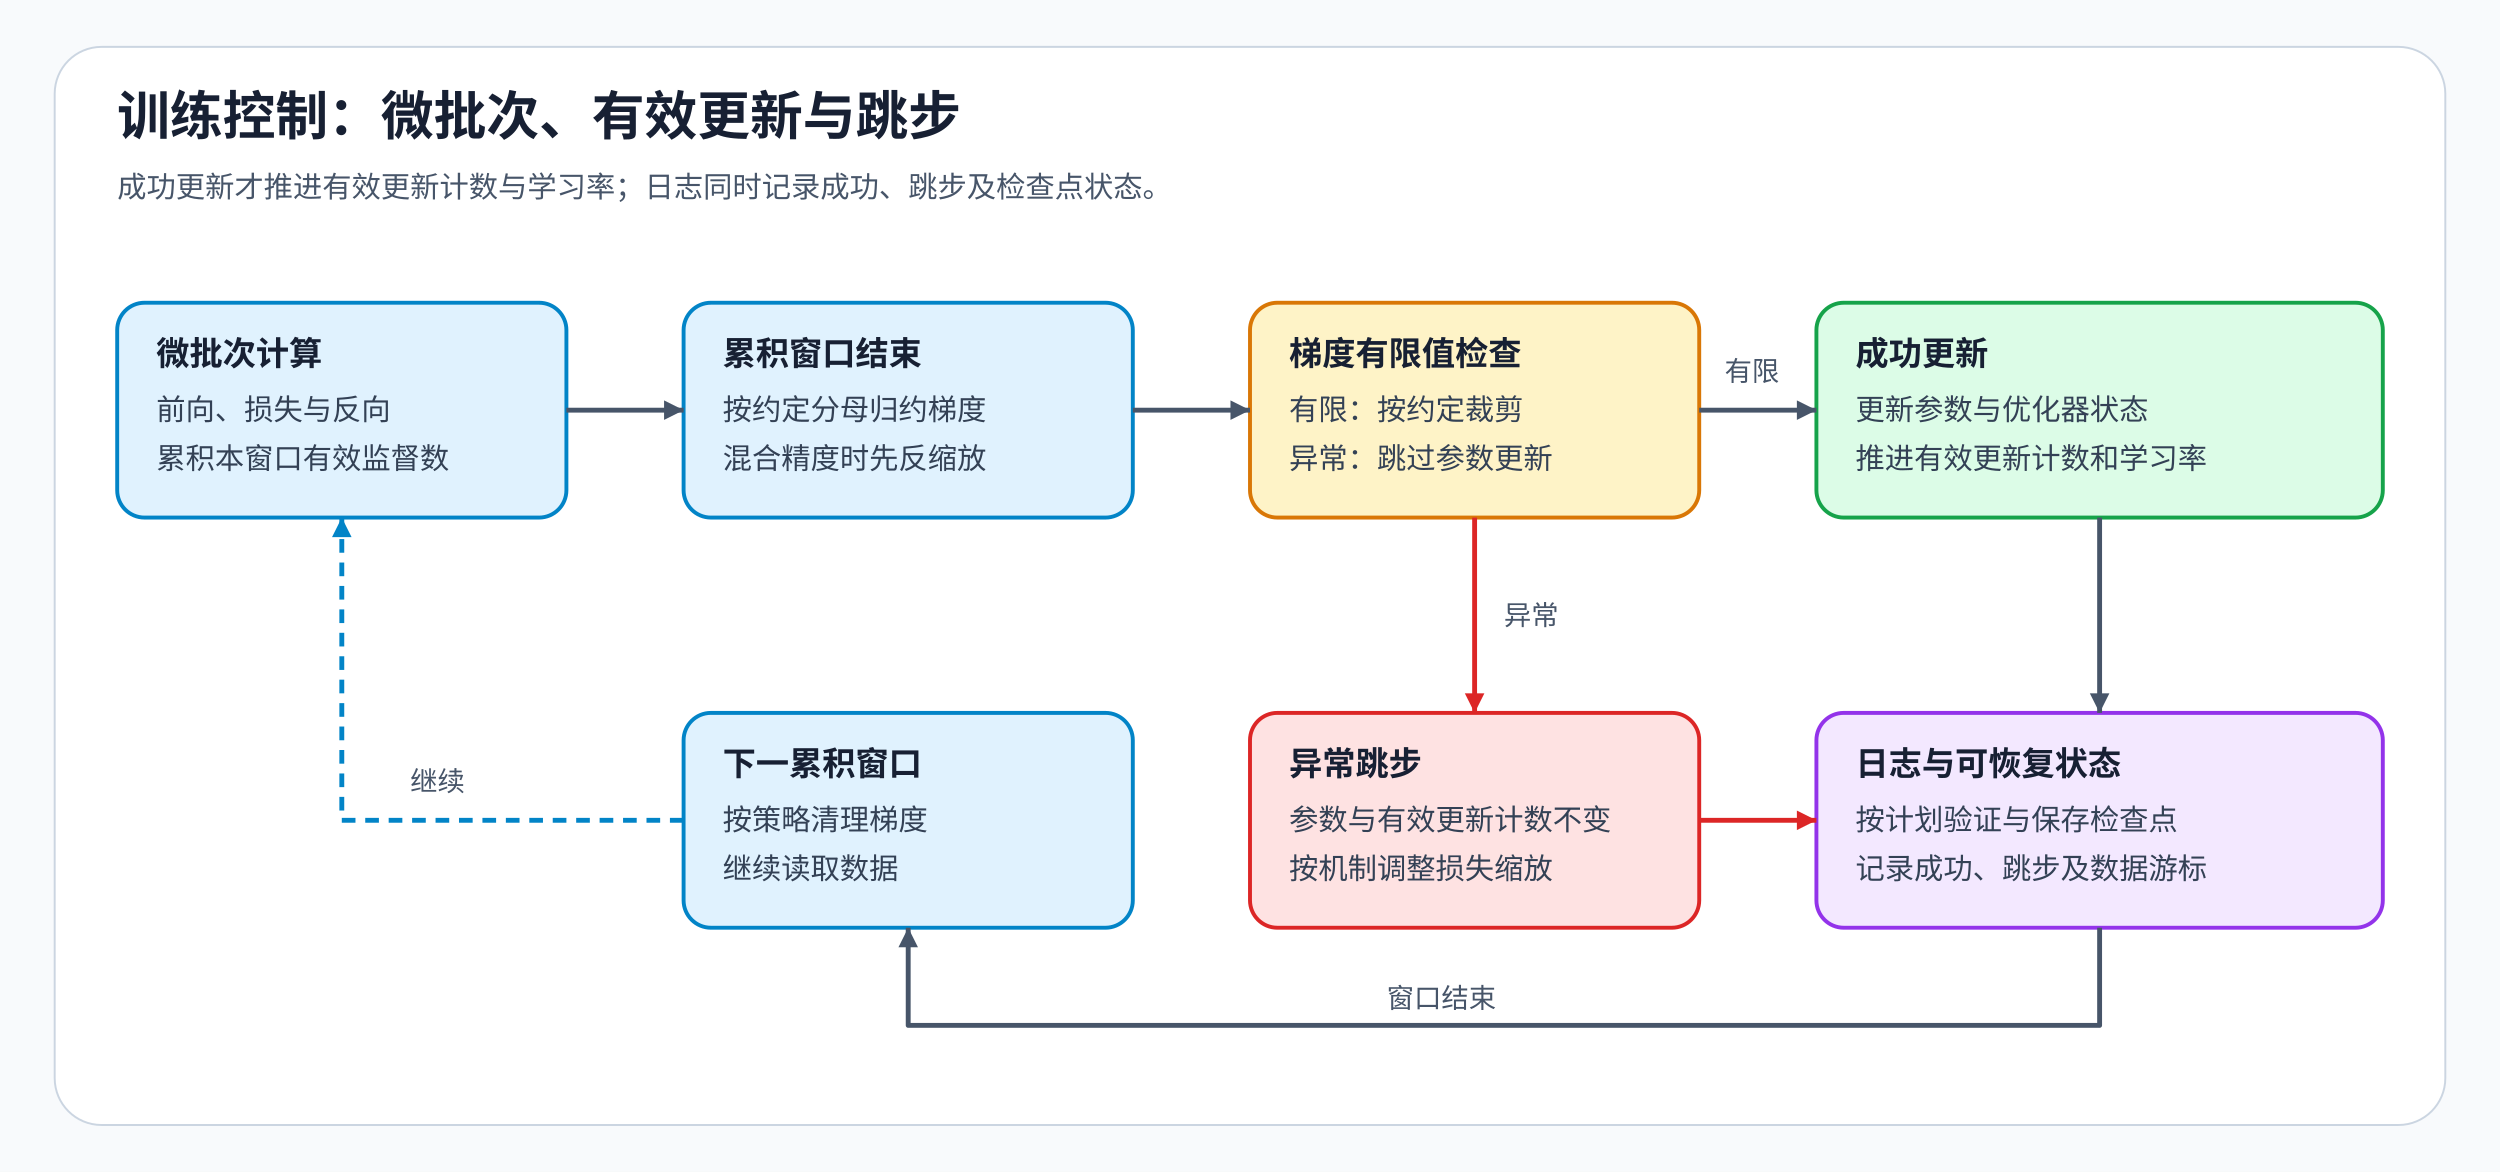
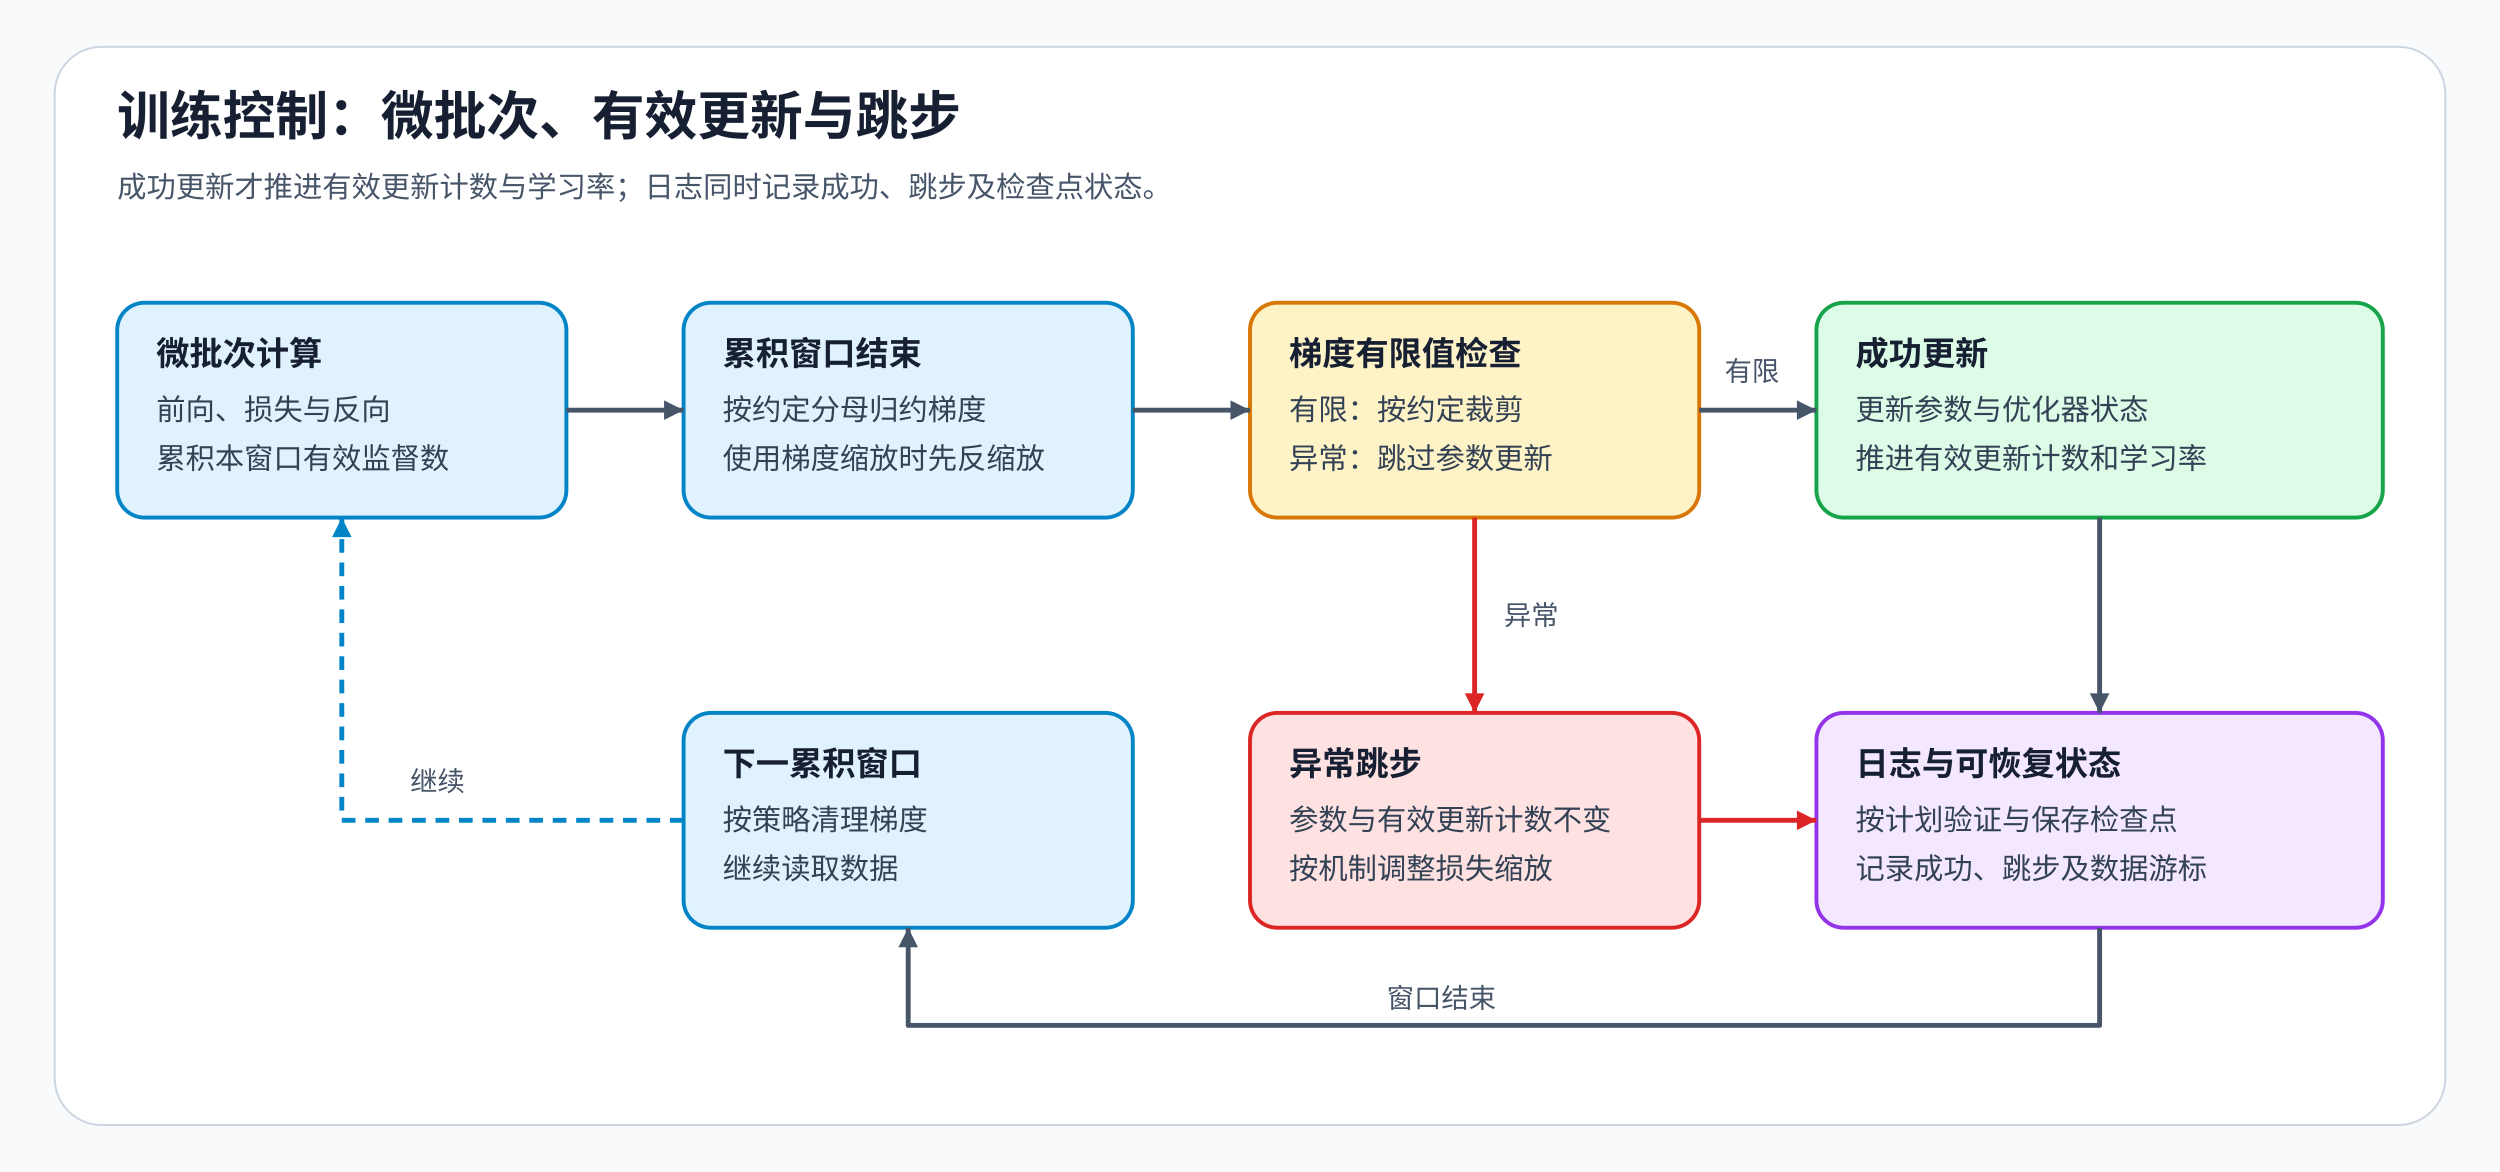
<svg xmlns="http://www.w3.org/2000/svg" width="1280" height="600" viewBox="0 0 1280 600" role="img" aria-labelledby="title desc">
  <defs>
    <marker id="flow" markerWidth="10" markerHeight="10" refX="10" refY="5" orient="auto" markerUnits="userSpaceOnUse">
      <path d="M0 0L10 5L0 10Z" fill="#475569" />
    </marker>
    <marker id="feedback" markerWidth="10" markerHeight="10" refX="10" refY="5" orient="auto" markerUnits="userSpaceOnUse">
      <path d="M0 0L10 5L0 10Z" fill="#0284C7" />
    </marker>
    <marker id="constraint" markerWidth="10" markerHeight="10" refX="10" refY="5" orient="auto" markerUnits="userSpaceOnUse">
      <path d="M0 0L10 5L0 10Z" fill="#D97706" />
    </marker>
    <marker id="failure" markerWidth="10" markerHeight="10" refX="10" refY="5" orient="auto" markerUnits="userSpaceOnUse">
      <path d="M0 0L10 5L0 10Z" fill="#DC2626" />
    </marker>
    <marker id="gradient" markerWidth="10" markerHeight="10" refX="10" refY="5" orient="auto" markerUnits="userSpaceOnUse">
      <path d="M0 0L10 5L0 10Z" fill="#9333EA" />
    </marker>
    <style>text{font-family:"Noto Sans CJK SC",sans-serif;fill:#334155}.title{font-size:27px;font-weight:700;fill:#172033}.sub{font-size:15px;fill:#475569}.head{font-size:17px;font-weight:700;fill:#172033}.body{font-size:15px}.label{font-size:14px;fill:#475569}</style>
  </defs>
  <rect width="1280" height="600" fill="#F8FAFC" data-layout-role="decoration" />
  <rect x="28" y="24" width="1224" height="552" rx="24" fill="white" stroke="#CBD5E1" data-layout-role="panel" />
  <text x="60" y="69" class="title">训练控制：微批次、有效更新与跳步</text>
  <text x="60" y="101" class="sub">成功更新才推进有效更新计数与学习率；日志同时记录成功、跳步及检查点状态。</text>
  <rect id="micro" x="60" y="155" width="230" height="110" rx="14" fill="#E0F2FE" stroke="#0284C7" stroke-width="2" />
  <text x="80" y="187" class="head">微批次计算</text>
  <text x="80" y="215" class="body">前向、损失与反向</text>
  <text x="80" y="240" class="body">累积本窗口有效监督数</text>
  <rect id="window" x="350" y="155" width="230" height="110" rx="14" fill="#E0F2FE" stroke="#0284C7" stroke-width="2" />
  <text x="370" y="187" class="head">累积窗口结束</text>
  <text x="370" y="215" class="body">按约定分母归约梯度</text>
-   <text x="370" y="240" class="body">混合精度时先反缩放</text>
+   <text x="370" y="240" class="body">使用梯度缩放时先反缩放</text>
  <rect id="finite" x="640" y="155" width="230" height="110" rx="14" fill="#FEF3C7" stroke="#D97706" stroke-width="2" />
  <text x="660" y="187" class="head">梯度有限值检查</text>
  <text x="660" y="215" class="body">有限：按约定裁剪</text>
  <text x="660" y="240" class="body">异常：跳过参数更新</text>
  <rect id="update" x="930" y="155" width="290" height="110" rx="14" fill="#DCFCE7" stroke="#16A34A" stroke-width="2" />
  <text x="950" y="187" class="head">成功更新</text>
  <text x="950" y="215" class="body">更新参数与优化器状态</text>
  <text x="950" y="240" class="body">推进有效更新计数和学习率</text>
  <rect id="skip" x="640" y="365" width="230" height="110" rx="14" fill="#FEE2E2" stroke="#DC2626" stroke-width="2" />
  <text x="660" y="397" class="head">异常跳步</text>
  <text x="660" y="425" class="body">参数与有效更新计数不变</text>
  <text x="660" y="450" class="body">按机制调整损失缩放</text>
  <rect id="record" x="930" y="365" width="290" height="110" rx="14" fill="#F3E8FF" stroke="#9333EA" stroke-width="2" />
  <text x="950" y="397" class="head">日志与可恢复状态</text>
  <text x="950" y="425" class="body">按计划验证与保存检查点</text>
  <text x="950" y="450" class="body">记录成功、跳步及数据游标</text>
  <rect id="next" x="350" y="365" width="230" height="110" rx="14" fill="#E0F2FE" stroke="#0284C7" stroke-width="2" />
  <text x="370" y="397" class="head">下一累积窗口</text>
  <text x="370" y="425" class="body">按策略清理梯度</text>
  <text x="370" y="450" class="body">继续读取数据</text>
  <path data-source="micro" data-target="window" d="M290 210H350" fill="none" stroke="#475569" stroke-width="2.5" stroke-linejoin="round" marker-end="url(#flow)" />
  <path data-source="window" data-target="finite" d="M580 210H640" fill="none" stroke="#475569" stroke-width="2.5" stroke-linejoin="round" marker-end="url(#flow)" />
  <path data-source="update" data-target="record" d="M1075 265V365" fill="none" stroke="#475569" stroke-width="2.5" stroke-linejoin="round" marker-end="url(#flow)" />
  <path data-source="finite" data-target="update" d="M870 210H930" fill="none" stroke="#475569" stroke-width="2.5" stroke-linejoin="round" marker-end="url(#flow)" />
  <text x="883" y="195" class="label">有限</text>
  <path data-source="finite" data-target="skip" d="M755 265V365" fill="none" stroke="#DC2626" stroke-width="2.5" stroke-linejoin="round" marker-end="url(#failure)" />
  <text x="770" y="320" class="label">异常</text>
  <path data-source="skip" data-target="record" d="M870 420H930" fill="none" stroke="#DC2626" stroke-width="2.5" stroke-linejoin="round" marker-end="url(#failure)" />
  <path data-source="record" data-target="next" d="M1075 475V525H465V475" fill="none" stroke="#475569" stroke-width="2.5" stroke-linejoin="round" marker-end="url(#flow)" />
  <text x="710" y="516" class="label">窗口结束</text>
  <path data-source="next" data-target="micro" d="M350 420H175V265" fill="none" stroke="#0284C7" stroke-width="2.5" stroke-linejoin="round" marker-end="url(#feedback)" stroke-dasharray="7 5" />
  <text x="210" y="405" class="label">继续</text>
</svg>
